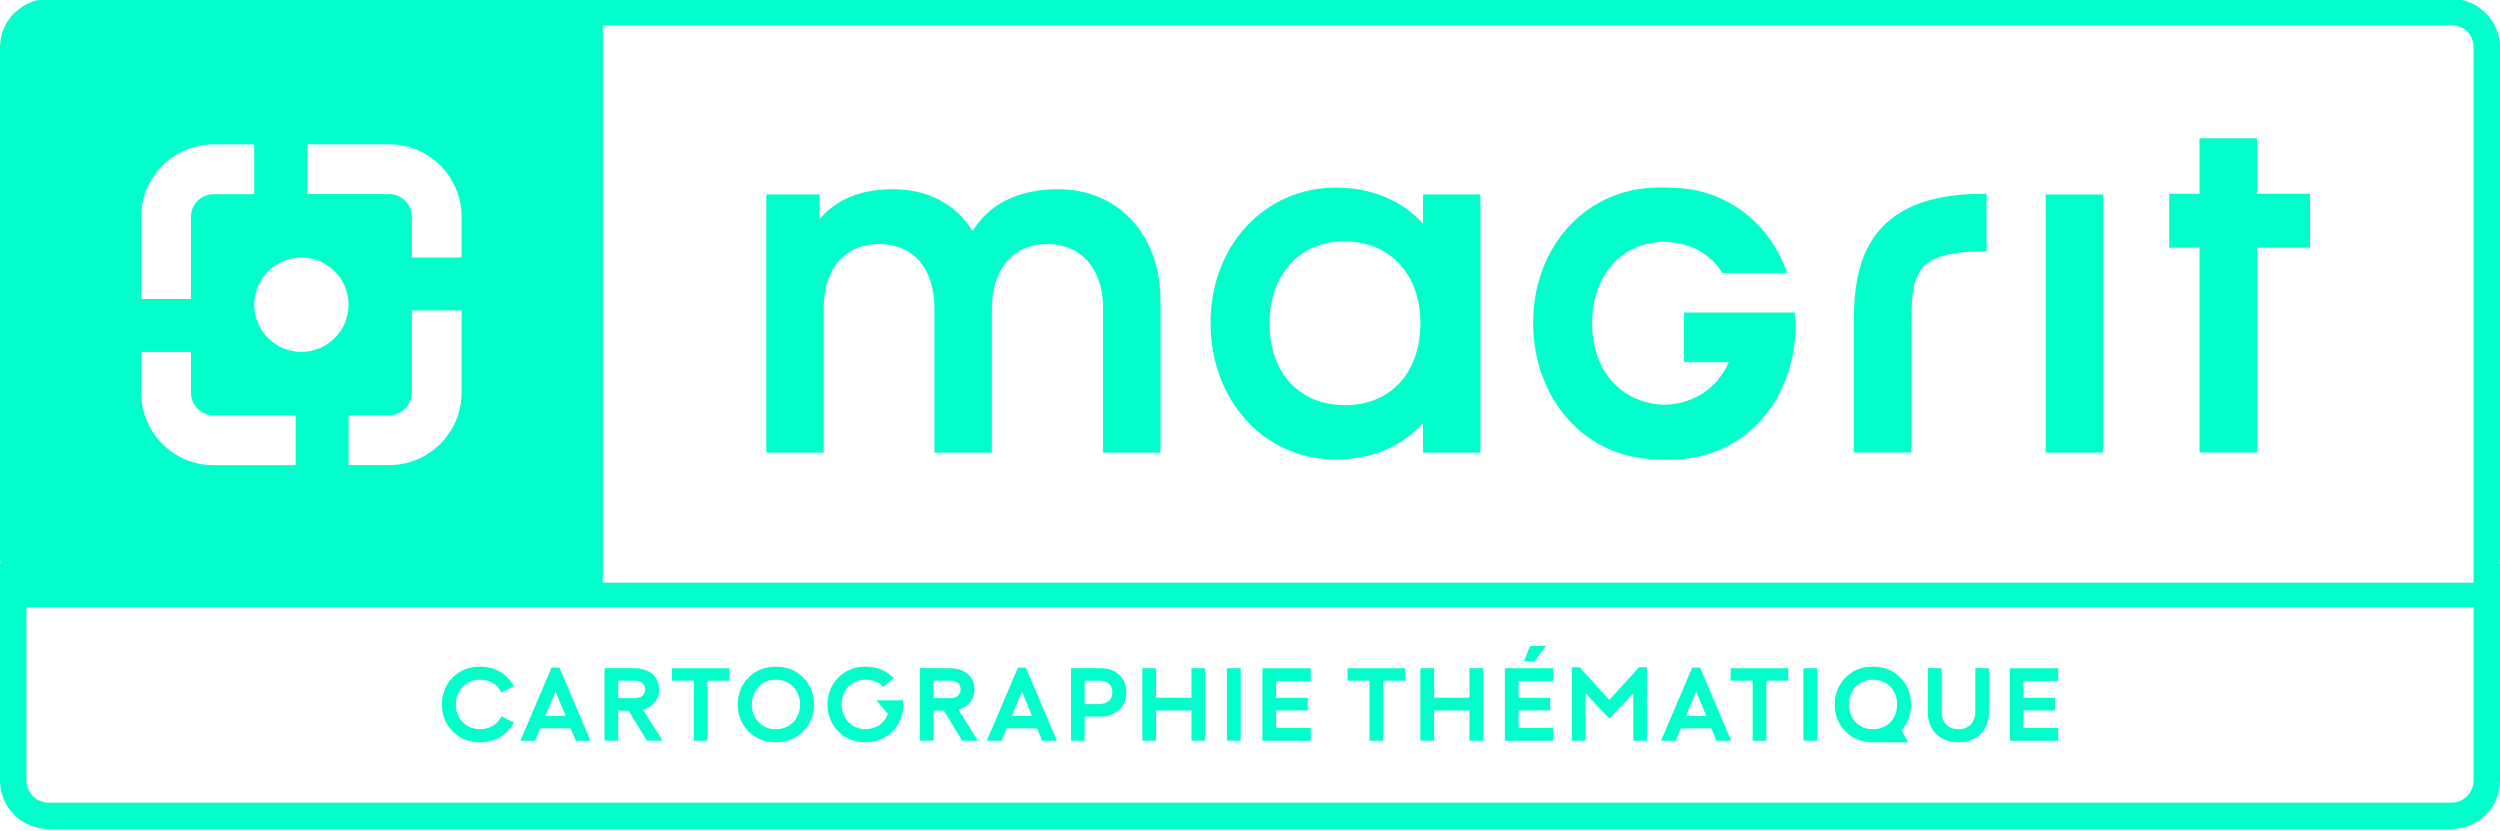
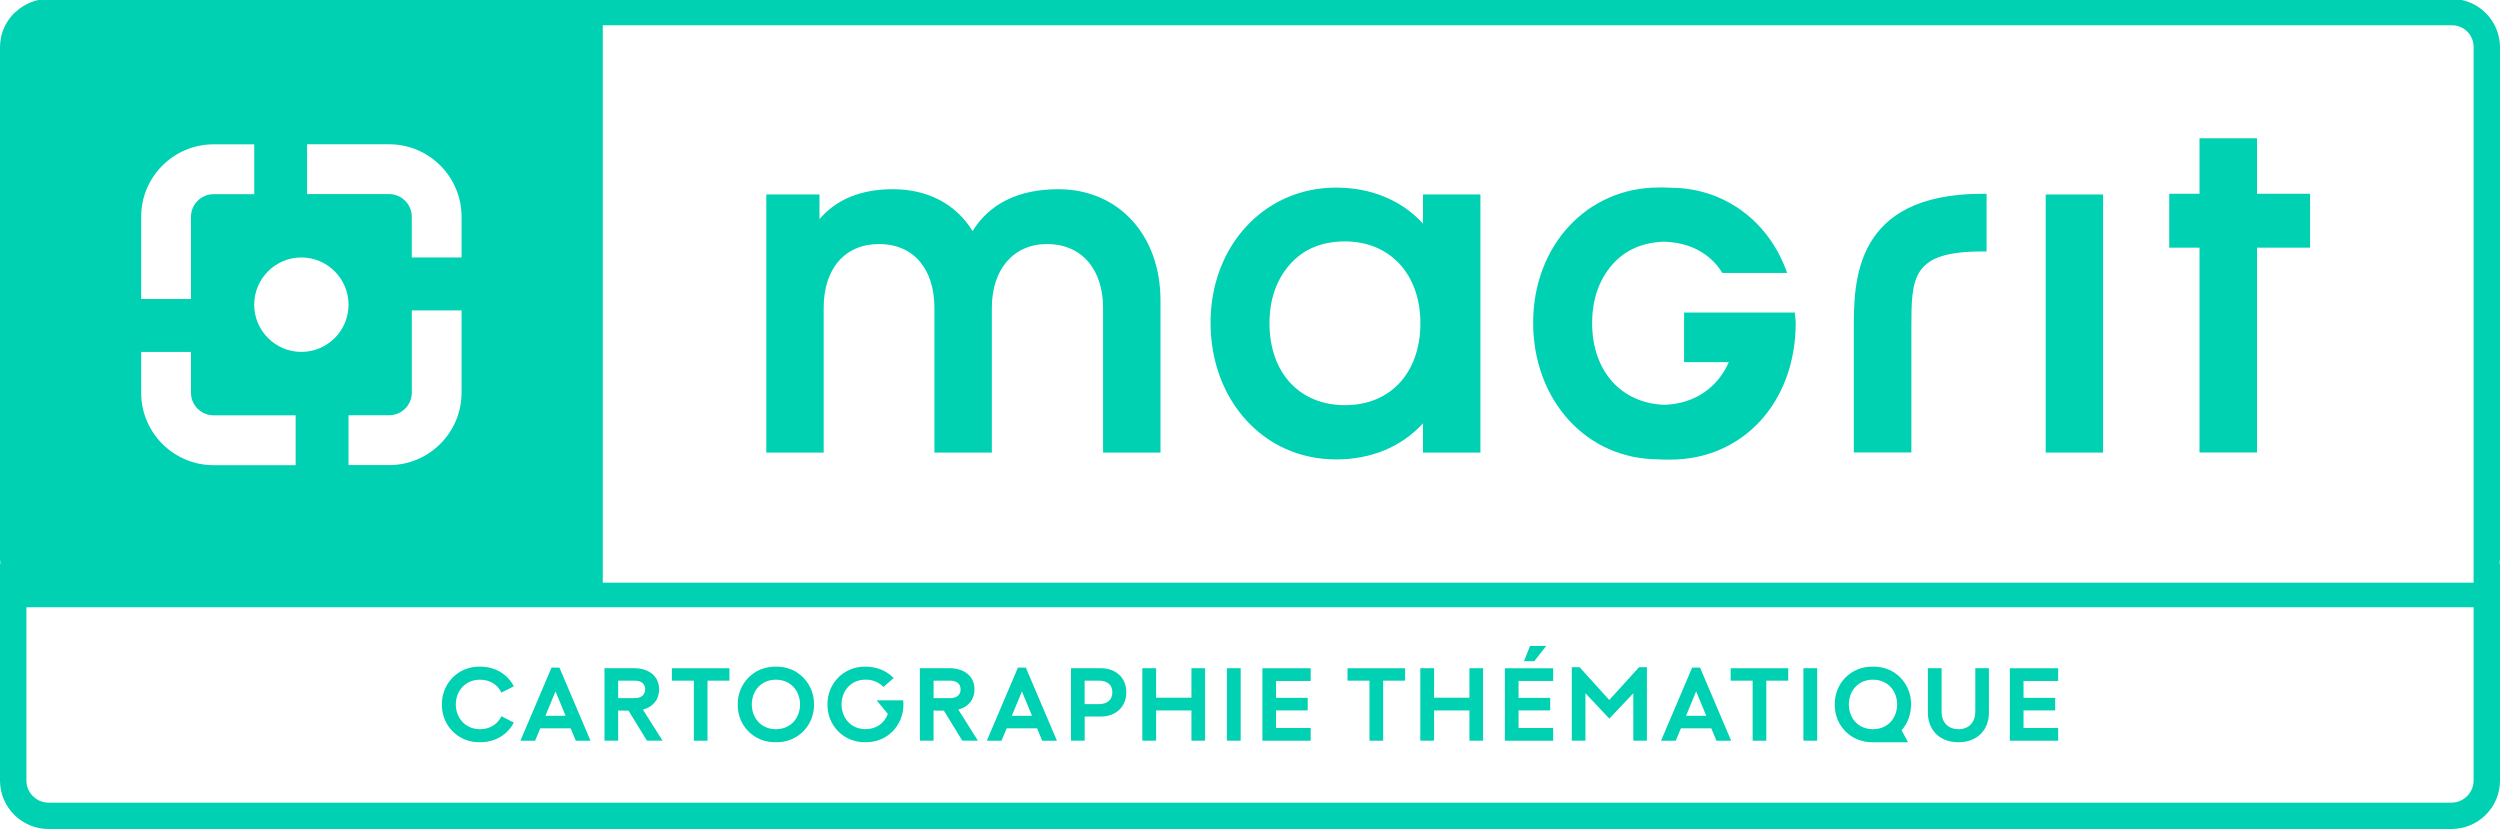
- <svg xmlns="http://www.w3.org/2000/svg" id="Calque_1" viewBox="0 0 512 170">
-   <defs>
-     <style>.cls-1{fill:#00ffcb;stroke-width:0px;}</style>
+ <svg xmlns="http://www.w3.org/2000/svg" id="Calque_1" viewBox="0 0 512 170" version="1.1">
+   <defs id="defs4">
+     <style id="style2">.cls-1{fill:#00ffcb;stroke-width:0px;}</style>
  </defs>
-   <path class="cls-1" d="M512,9.7c0-5.48-4.45-9.93-9.94-9.93H9.94C7.32-.22,4.95.81,3.17,2.47c-.08.08-.18.13-.26.21C1.56,4.03.6,5.76.2,7.7.07,8.35,0,9.02,0,9.7v104.74c0,.34.07.67.1,1H0v44.41C0,165.33,4.45,169.78,9.94,169.78h492.12c5.49,0,9.94-4.44,9.94-9.93v-44.41h-.1c.03-.33.1-.66.1-1V9.7ZM62.9,29.55h16.81c8.17,0,14.82,6.66,14.82,14.84v8.34h-10.2v-8.34c0-2.56-2.08-4.64-4.63-4.64h-16.81v-10.21ZM94.53,63.58v16.83c0,8.18-6.65,14.84-14.82,14.84h-8.33v-10.21h8.33c2.55,0,4.63-2.08,4.63-4.64v-16.83h10.2ZM61.72,52.73c5.32,0,9.66,4.34,9.66,9.67s-4.33,9.67-9.66,9.67-9.66-4.34-9.66-9.67,4.33-9.67,9.66-9.67ZM28.91,44.4c0-8.19,6.65-14.84,14.83-14.84h8.33v10.21h-8.33c-2.55,0-4.63,2.08-4.63,4.64v16.83h-10.2v-16.83ZM28.91,72.08h10.2v8.34c0,2.56,2.08,4.64,4.63,4.64h16.81v10.21h-16.81c-8.18,0-14.83-6.66-14.83-14.84v-8.34ZM506.59,159.85c0,2.49-2.03,4.53-4.53,4.53H9.94c-2.5,0-4.53-2.03-4.53-4.53v-35.48h501.18v35.48ZM506.59,119.33H123.45V5.18h378.73c2.44,0,4.41,1.97,4.41,4.41v109.75Z" />
-   <path class="cls-1" d="M98.31,136.53c3.15,0,5.65,1.57,6.92,4.03l-2.54,1.29c-.76-1.61-2.33-2.65-4.38-2.65-3.07,0-4.96,2.38-4.96,5.07s1.89,5.07,4.96,5.07c2.05,0,3.62-1.04,4.38-2.65l2.54,1.29c-1.27,2.46-3.77,4.03-6.92,4.03-4.62.08-7.88-3.58-7.81-7.74-.06-4.15,3.2-7.82,7.81-7.74Z" />
-   <path class="cls-1" d="M112.96,136.73h1.61l6.37,14.97h-3.01l-1.06-2.54h-6.22l-1.06,2.54h-3.01l6.37-14.97ZM115.84,146.6l-2.07-5-2.07,5h4.15Z" />
-   <path class="cls-1" d="M132.49,151.69l-3.77-6.15-2.12-.02v6.17h-2.8v-14.84h6.1c2.88,0,5.08,1.55,5.08,4.32,0,2.14-1.29,3.63-3.31,4.16l4.02,6.36h-3.22ZM126.6,142.98h3.39c1.36,0,2.14-.68,2.14-1.8s-.78-1.78-2.14-1.78h-3.39v3.58Z" />
-   <path class="cls-1" d="M137.6,139.4v-2.54h11.79v2.54h-4.49v12.3h-2.8v-12.3h-4.51Z" />
-   <path class="cls-1" d="M158.9,136.53c4.59-.09,7.88,3.58,7.81,7.74.06,4.2-3.22,7.82-7.81,7.74-4.62.08-7.88-3.54-7.81-7.74-.06-4.15,3.2-7.82,7.81-7.74ZM158.9,139.2c-3.09,0-4.93,2.38-4.93,5.07s1.84,5.07,4.93,5.07,4.95-2.35,4.95-5.07-1.88-5.07-4.95-5.07Z" />
-   <path class="cls-1" d="M177.28,152.01c-4.62.08-7.88-3.58-7.81-7.74-.06-4.15,3.2-7.82,7.81-7.74,2.31,0,4.32.87,5.74,2.33l-2.1,1.84c-.85-.93-2.12-1.51-3.64-1.51-3.09,0-4.93,2.38-4.93,5.07s1.84,5.07,4.93,5.07c2.22,0,3.87-1.25,4.55-3.12l-2.29-2.78h5.44c.02.32.04.59.04.83.04,4.16-3.2,7.82-7.75,7.74Z" />
-   <path class="cls-1" d="M197.08,151.69l-3.77-6.15-2.12-.02v6.17h-2.8v-14.84h6.1c2.88,0,5.08,1.55,5.08,4.32,0,2.14-1.29,3.63-3.31,4.16l4.02,6.36h-3.22ZM191.2,142.98h3.39c1.36,0,2.14-.68,2.14-1.8s-.78-1.78-2.14-1.78h-3.39v3.58Z" />
-   <path class="cls-1" d="M208.48,136.73h1.61l6.37,14.97h-3.01l-1.06-2.54h-6.22l-1.06,2.54h-3.01l6.37-14.97ZM211.36,146.6l-2.07-5-2.07,5h4.15Z" />
-   <path class="cls-1" d="M225.46,136.85c3.03,0,5.21,1.93,5.21,4.92s-2.16,4.98-5.21,4.98h-3.32v4.94h-2.8v-14.84h6.12ZM224.95,139.4h-2.82v4.81h2.82c1.84,0,2.86-.87,2.86-2.42s-1.01-2.4-2.86-2.4Z" />
-   <path class="cls-1" d="M236.77,136.85v6.04h7.24v-6.04h2.79v14.84h-2.79v-6.19h-7.24v6.19h-2.82v-14.84h2.82Z" />
-   <path class="cls-1" d="M254.09,136.85v14.84h-2.82v-14.84h2.82Z" />
-   <path class="cls-1" d="M268.43,136.85v2.61h-7.09v3.46h6.48v2.57h-6.48v3.6h7.09v2.61h-9.89v-14.84h9.89Z" />
-   <path class="cls-1" d="M275.97,139.4v-2.54h11.79v2.54h-4.49v12.3h-2.8v-12.3h-4.51Z" />
-   <path class="cls-1" d="M293.7,136.85v6.04h7.24v-6.04h2.79v14.84h-2.79v-6.19h-7.24v6.19h-2.82v-14.84h2.82Z" />
-   <path class="cls-1" d="M318.09,136.85v2.61h-7.09v3.46h6.48v2.57h-6.48v3.6h7.09v2.61h-9.89v-14.84h9.89ZM313.35,132.29h3.31l-2.44,3.12h-2.1l1.23-3.12Z" />
-   <path class="cls-1" d="M321.89,136.64h1.61l6.08,6.72,6.1-6.72h1.61v15.05h-2.79v-9.71l-4.91,5.19-4.89-5.19v9.71h-2.8v-15.05Z" />
-   <path class="cls-1" d="M346.56,136.73h1.61l6.37,14.97h-3.01l-1.06-2.54h-6.22l-1.06,2.54h-3.01l6.37-14.97ZM349.44,146.6l-2.07-5-2.07,5h4.15Z" />
-   <path class="cls-1" d="M354.44,139.4v-2.54h11.79v2.54h-4.49v12.3h-2.8v-12.3h-4.51Z" />
-   <path class="cls-1" d="M372.16,136.85v14.84h-2.82v-14.84h2.82Z" />
-   <path class="cls-1" d="M390.77,152.01h-7.2c-4.62.08-7.88-3.54-7.81-7.74-.06-4.2,3.2-7.82,7.81-7.74,4.59-.09,7.88,3.54,7.81,7.74,0,2.01-.68,3.9-1.93,5.28l1.31,2.46ZM388.53,144.27c0-2.71-1.84-5.07-4.95-5.07s-4.93,2.35-4.93,5.07,1.82,5.07,4.93,5.07,4.95-2.35,4.95-5.07Z" />
-   <path class="cls-1" d="M394.85,136.85h2.79v8.93c0,2.14,1.31,3.56,3.45,3.56s3.45-1.42,3.45-3.56v-8.93h2.79v9.12c0,3.37-2.24,6.04-6.25,6.04s-6.25-2.67-6.25-6.04v-9.12Z" />
-   <path class="cls-1" d="M421.51,136.85v2.61h-7.09v3.46h6.48v2.57h-6.48v3.6h7.09v2.61h-9.89v-14.84h9.89Z" />
-   <path class="cls-1" d="M273.61,94.09c7.25,0,13.36-2.55,17.82-7.39v5.99h11.76v-52.86h-11.76v5.96c-4.38-4.78-10.61-7.37-17.82-7.37-14.65,0-25.69,11.9-25.69,27.68s10.8,27.99,25.69,27.99ZM264.1,54.23c2.77-3.18,6.58-4.79,11.35-4.79,9.23,0,15.45,6.74,15.45,16.77s-6.06,16.77-15.45,16.77-15.46-6.74-15.46-16.77c0-4.81,1.38-8.84,4.11-11.98Z" />
-   <path class="cls-1" d="M168.69,92.69v-29.63c0-8.06,4.35-13.08,11.34-13.08s11.34,5.01,11.34,13.08v29.63h11.76v-29.63c0-7.94,4.45-13.08,11.34-13.08s11.44,5.01,11.44,13.08v29.63h11.76v-31.15c0-13.42-8.61-22.79-20.93-22.79-8.1,0-14.13,2.96-17.55,8.58-3.42-5.55-9.16-8.58-16.34-8.58-6.5,0-11.54,2.06-15.02,6.13v-5.05h-10.89v52.86h11.75Z" />
-   <rect class="cls-1" x="418.96" y="39.83" width="11.75" height="52.86" />
-   <path class="cls-1" d="M391.45,67.36c0-10.56,0-15.86,14.5-15.86h.9v-11.81h-.9c-26.29,0-26.29,18-26.29,27.66v25.31h11.79v-25.31Z" />
-   <polygon class="cls-1" points="450.46 92.67 462.24 92.67 462.24 50.72 473.1 50.72 473.1 39.68 462.24 39.68 462.24 28.32 450.46 28.32 450.46 39.68 444.26 39.68 444.26 50.72 450.46 50.72 450.46 92.67" />
-   <path class="cls-1" d="M339.69,94.08c.78.07,1.57.05,2.38.05,14.89,0,25.69-11.76,25.69-27.99,0-.74-.14-1.42-.19-2.14h-22.67v10.17h9.16c-2.3,5.24-6.98,8.48-13.09,8.74-8.92-.27-14.9-6.9-14.9-16.72,0-4.81,1.38-8.84,4.11-11.98,2.58-2.97,6.11-4.51,10.42-4.71,4.58.09,8.27,1.67,10.97,4.76.44.51.8,1.08,1.17,1.64h13.27c-3.63-10.4-12.7-17.45-23.95-17.45-.81,0-1.6-.12-2.38-.05-14.65,0-25.69,11.9-25.69,27.68s10.8,27.99,25.69,27.99Z" />
+   <path class="cls-1" d="M512,9.7c0-5.48-4.45-9.93-9.94-9.93H9.94C7.32-.22,4.95.81,3.17,2.47c-.08.08-.18.13-.26.21C1.56,4.03.6,5.76.2,7.7.07,8.35,0,9.02,0,9.7v104.74c0,.34.07.67.1,1H0v44.41C0,165.33,4.45,169.78,9.94,169.78h492.12c5.49,0,9.94-4.44,9.94-9.93v-44.41h-.1c.03-.33.1-.66.1-1V9.7ZM62.9,29.55h16.81c8.17,0,14.82,6.66,14.82,14.84v8.34h-10.2v-8.34c0-2.56-2.08-4.64-4.63-4.64h-16.81v-10.21ZM94.53,63.58v16.83c0,8.18-6.65,14.84-14.82,14.84h-8.33v-10.21h8.33c2.55,0,4.63-2.08,4.63-4.64v-16.83h10.2ZM61.72,52.73c5.32,0,9.66,4.34,9.66,9.67s-4.33,9.67-9.66,9.67-9.66-4.34-9.66-9.67,4.33-9.67,9.66-9.67ZM28.91,44.4c0-8.19,6.65-14.84,14.83-14.84h8.33v10.21h-8.33c-2.55,0-4.63,2.08-4.63,4.64v16.83h-10.2v-16.83ZM28.91,72.08h10.2v8.34c0,2.56,2.08,4.64,4.63,4.64h16.81v10.21h-16.81c-8.18,0-14.83-6.66-14.83-14.84v-8.34ZM506.59,159.85c0,2.49-2.03,4.53-4.53,4.53H9.94c-2.5,0-4.53-2.03-4.53-4.53v-35.48h501.18v35.48ZM506.59,119.33H123.45V5.18h378.73c2.44,0,4.41,1.97,4.41,4.41v109.75Z" id="path6" style="fill:#00d1b2;fill-opacity:1" />
+   <path class="cls-1" d="M98.31,136.53c3.15,0,5.65,1.57,6.92,4.03l-2.54,1.29c-.76-1.61-2.33-2.65-4.38-2.65-3.07,0-4.96,2.38-4.96,5.07s1.89,5.07,4.96,5.07c2.05,0,3.62-1.04,4.38-2.65l2.54,1.29c-1.27,2.46-3.77,4.03-6.92,4.03-4.62.08-7.88-3.58-7.81-7.74-.06-4.15,3.2-7.82,7.81-7.74Z" id="path8" style="fill:#00d1b2;fill-opacity:1" />
+   <path class="cls-1" d="M112.96,136.73h1.61l6.37,14.97h-3.01l-1.06-2.54h-6.22l-1.06,2.54h-3.01l6.37-14.97ZM115.84,146.6l-2.07-5-2.07,5h4.15Z" id="path10" style="fill:#00d1b2;fill-opacity:1" />
+   <path class="cls-1" d="M132.49,151.69l-3.77-6.15-2.12-.02v6.17h-2.8v-14.84h6.1c2.88,0,5.08,1.55,5.08,4.32,0,2.14-1.29,3.63-3.31,4.16l4.02,6.36h-3.22ZM126.6,142.98h3.39c1.36,0,2.14-.68,2.14-1.8s-.78-1.78-2.14-1.78h-3.39v3.58Z" id="path12" style="fill:#00d1b2;fill-opacity:1" />
+   <path class="cls-1" d="M137.6,139.4v-2.54h11.79v2.54h-4.49v12.3h-2.8v-12.3h-4.51Z" id="path14" style="fill:#00d1b2;fill-opacity:1" />
+   <path class="cls-1" d="M158.9,136.53c4.59-.09,7.88,3.58,7.81,7.74.06,4.2-3.22,7.82-7.81,7.74-4.62.08-7.88-3.54-7.81-7.74-.06-4.15,3.2-7.82,7.81-7.74ZM158.9,139.2c-3.09,0-4.93,2.38-4.93,5.07s1.84,5.07,4.93,5.07,4.95-2.35,4.95-5.07-1.88-5.07-4.95-5.07Z" id="path16" style="fill:#00d1b2;fill-opacity:1" />
+   <path class="cls-1" d="M177.28,152.01c-4.62.08-7.88-3.58-7.81-7.74-.06-4.15,3.2-7.82,7.81-7.74,2.31,0,4.32.87,5.74,2.33l-2.1,1.84c-.85-.93-2.12-1.51-3.64-1.51-3.09,0-4.93,2.38-4.93,5.07s1.84,5.07,4.93,5.07c2.22,0,3.87-1.25,4.55-3.12l-2.29-2.78h5.44c.02.32.04.59.04.83.04,4.16-3.2,7.82-7.75,7.74Z" id="path18" style="fill:#00d1b2;fill-opacity:1" />
+   <path class="cls-1" d="M197.08,151.69l-3.77-6.15-2.12-.02v6.17h-2.8v-14.84h6.1c2.88,0,5.08,1.55,5.08,4.32,0,2.14-1.29,3.63-3.31,4.16l4.02,6.36h-3.22ZM191.2,142.98h3.39c1.36,0,2.14-.68,2.14-1.8s-.78-1.78-2.14-1.78h-3.39v3.58Z" id="path20" style="fill:#00d1b2;fill-opacity:1" />
+   <path class="cls-1" d="M208.48,136.73h1.61l6.37,14.97h-3.01l-1.06-2.54h-6.22l-1.06,2.54h-3.01l6.37-14.97ZM211.36,146.6l-2.07-5-2.07,5h4.15Z" id="path22" style="fill:#00d1b2;fill-opacity:1" />
+   <path class="cls-1" d="M225.46,136.85c3.03,0,5.21,1.93,5.21,4.92s-2.16,4.98-5.21,4.98h-3.32v4.94h-2.8v-14.84h6.12ZM224.95,139.4h-2.82v4.81h2.82c1.84,0,2.86-.87,2.86-2.42s-1.01-2.4-2.86-2.4Z" id="path24" style="fill:#00d1b2;fill-opacity:1" />
+   <path class="cls-1" d="M236.77,136.85v6.04h7.24v-6.04h2.79v14.84h-2.79v-6.19h-7.24v6.19h-2.82v-14.84h2.82Z" id="path26" style="fill:#00d1b2;fill-opacity:1" />
+   <path class="cls-1" d="M254.09,136.85v14.84h-2.82v-14.84h2.82Z" id="path28" style="fill:#00d1b2;fill-opacity:1" />
+   <path class="cls-1" d="M268.43,136.85v2.61h-7.09v3.46h6.48v2.57h-6.48v3.6h7.09v2.61h-9.89v-14.84h9.89Z" id="path30" style="fill:#00d1b2;fill-opacity:1" />
+   <path class="cls-1" d="M275.97,139.4v-2.54h11.79v2.54h-4.49v12.3h-2.8v-12.3h-4.51Z" id="path32" style="fill:#00d1b2;fill-opacity:1" />
+   <path class="cls-1" d="M293.7,136.85v6.04h7.24v-6.04h2.79v14.84h-2.79v-6.19h-7.24v6.19h-2.82v-14.84h2.82Z" id="path34" style="fill:#00d1b2;fill-opacity:1" />
+   <path class="cls-1" d="M318.09,136.85v2.61h-7.09v3.46h6.48v2.57h-6.48v3.6h7.09v2.61h-9.89v-14.84h9.89ZM313.35,132.29h3.31l-2.44,3.12h-2.1l1.23-3.12Z" id="path36" style="fill:#00d1b2;fill-opacity:1" />
+   <path class="cls-1" d="M321.89,136.64h1.61l6.08,6.72,6.1-6.72h1.61v15.05h-2.79v-9.71l-4.91,5.19-4.89-5.19v9.71h-2.8v-15.05Z" id="path38" style="fill:#00d1b2;fill-opacity:1" />
+   <path class="cls-1" d="M346.56,136.73h1.61l6.37,14.97h-3.01l-1.06-2.54h-6.22l-1.06,2.54h-3.01l6.37-14.97ZM349.44,146.6l-2.07-5-2.07,5h4.15Z" id="path40" style="fill:#00d1b2;fill-opacity:1" />
+   <path class="cls-1" d="M354.44,139.4v-2.54h11.79v2.54h-4.49v12.3h-2.8v-12.3h-4.51Z" id="path42" style="fill:#00d1b2;fill-opacity:1" />
+   <path class="cls-1" d="M372.16,136.85v14.84h-2.82v-14.84h2.82Z" id="path44" style="fill:#00d1b2;fill-opacity:1" />
+   <path class="cls-1" d="M390.77,152.01h-7.2c-4.62.08-7.88-3.54-7.81-7.74-.06-4.2,3.2-7.82,7.81-7.74,4.59-.09,7.88,3.54,7.81,7.74,0,2.01-.68,3.9-1.93,5.28l1.31,2.46ZM388.53,144.27c0-2.71-1.84-5.07-4.95-5.07s-4.93,2.35-4.93,5.07,1.82,5.07,4.93,5.07,4.95-2.35,4.95-5.07Z" id="path46" style="fill:#00d1b2;fill-opacity:1" />
+   <path class="cls-1" d="M394.85,136.85h2.79v8.93c0,2.14,1.31,3.56,3.45,3.56s3.45-1.42,3.45-3.56v-8.93h2.79v9.12c0,3.37-2.24,6.04-6.25,6.04s-6.25-2.67-6.25-6.04v-9.12Z" id="path48" style="fill:#00d1b2;fill-opacity:1" />
+   <path class="cls-1" d="M421.51,136.85v2.61h-7.09v3.46h6.48v2.57h-6.48v3.6h7.09v2.61h-9.89v-14.84h9.89Z" id="path50" style="fill:#00d1b2;fill-opacity:1" />
+   <path class="cls-1" d="M273.61,94.09c7.25,0,13.36-2.55,17.82-7.39v5.99h11.76v-52.86h-11.76v5.96c-4.38-4.78-10.61-7.37-17.82-7.37-14.65,0-25.69,11.9-25.69,27.68s10.8,27.99,25.69,27.99ZM264.1,54.23c2.77-3.18,6.58-4.79,11.35-4.79,9.23,0,15.45,6.74,15.45,16.77s-6.06,16.77-15.45,16.77-15.46-6.74-15.46-16.77c0-4.81,1.38-8.84,4.11-11.98Z" id="path52" style="fill:#00d1b2;fill-opacity:1" />
+   <path class="cls-1" d="M168.69,92.69v-29.63c0-8.06,4.35-13.08,11.34-13.08s11.34,5.01,11.34,13.08v29.63h11.76v-29.63c0-7.94,4.45-13.08,11.34-13.08s11.44,5.01,11.44,13.08v29.63h11.76v-31.15c0-13.42-8.61-22.79-20.93-22.79-8.1,0-14.13,2.96-17.55,8.58-3.42-5.55-9.16-8.58-16.34-8.58-6.5,0-11.54,2.06-15.02,6.13v-5.05h-10.89v52.86h11.75Z" id="path54" style="fill:#00d1b2;fill-opacity:1" />
+   <rect class="cls-1" x="418.96" y="39.83" width="11.75" height="52.86" id="rect56" style="fill:#00d1b2;fill-opacity:1" />
+   <path class="cls-1" d="M391.45,67.36c0-10.56,0-15.86,14.5-15.86h.9v-11.81h-.9c-26.29,0-26.29,18-26.29,27.66v25.31h11.79v-25.31Z" id="path58" style="fill:#00d1b2;fill-opacity:1" />
+   <polygon class="cls-1" points="450.46 92.67 462.24 92.67 462.24 50.72 473.1 50.72 473.1 39.68 462.24 39.68 462.24 28.32 450.46 28.32 450.46 39.68 444.26 39.68 444.26 50.72 450.46 50.72 450.46 92.67" id="polygon60" style="fill:#00d1b2;fill-opacity:1" />
+   <path class="cls-1" d="M339.69,94.08c.78.07,1.57.05,2.38.05,14.89,0,25.69-11.76,25.69-27.99,0-.74-.14-1.42-.19-2.14h-22.67v10.17h9.16c-2.3,5.24-6.98,8.48-13.09,8.74-8.92-.27-14.9-6.9-14.9-16.72,0-4.81,1.38-8.84,4.11-11.98,2.58-2.97,6.11-4.51,10.42-4.71,4.58.09,8.27,1.67,10.97,4.76.44.51.8,1.08,1.17,1.64h13.27c-3.63-10.4-12.7-17.45-23.95-17.45-.81,0-1.6-.12-2.38-.05-14.65,0-25.69,11.9-25.69,27.68s10.8,27.99,25.69,27.99Z" id="path62" style="fill:#00d1b2;fill-opacity:1" />
</svg>
